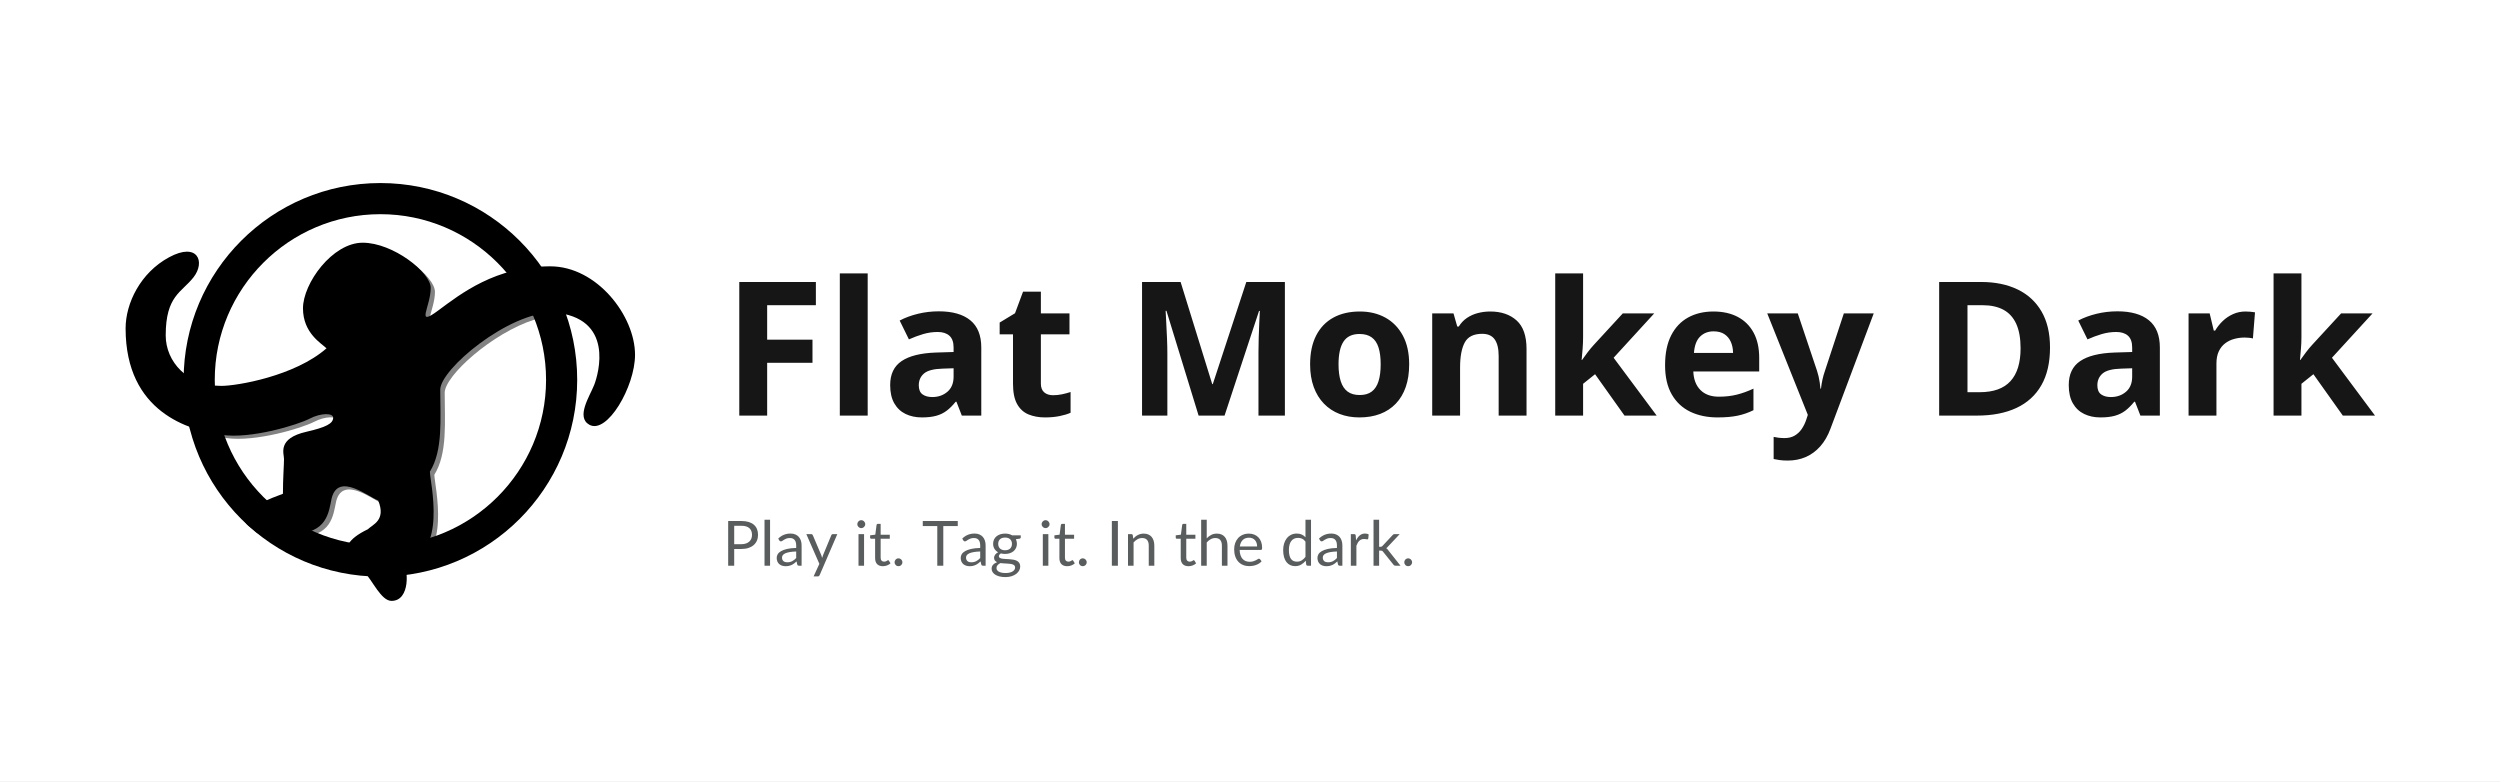
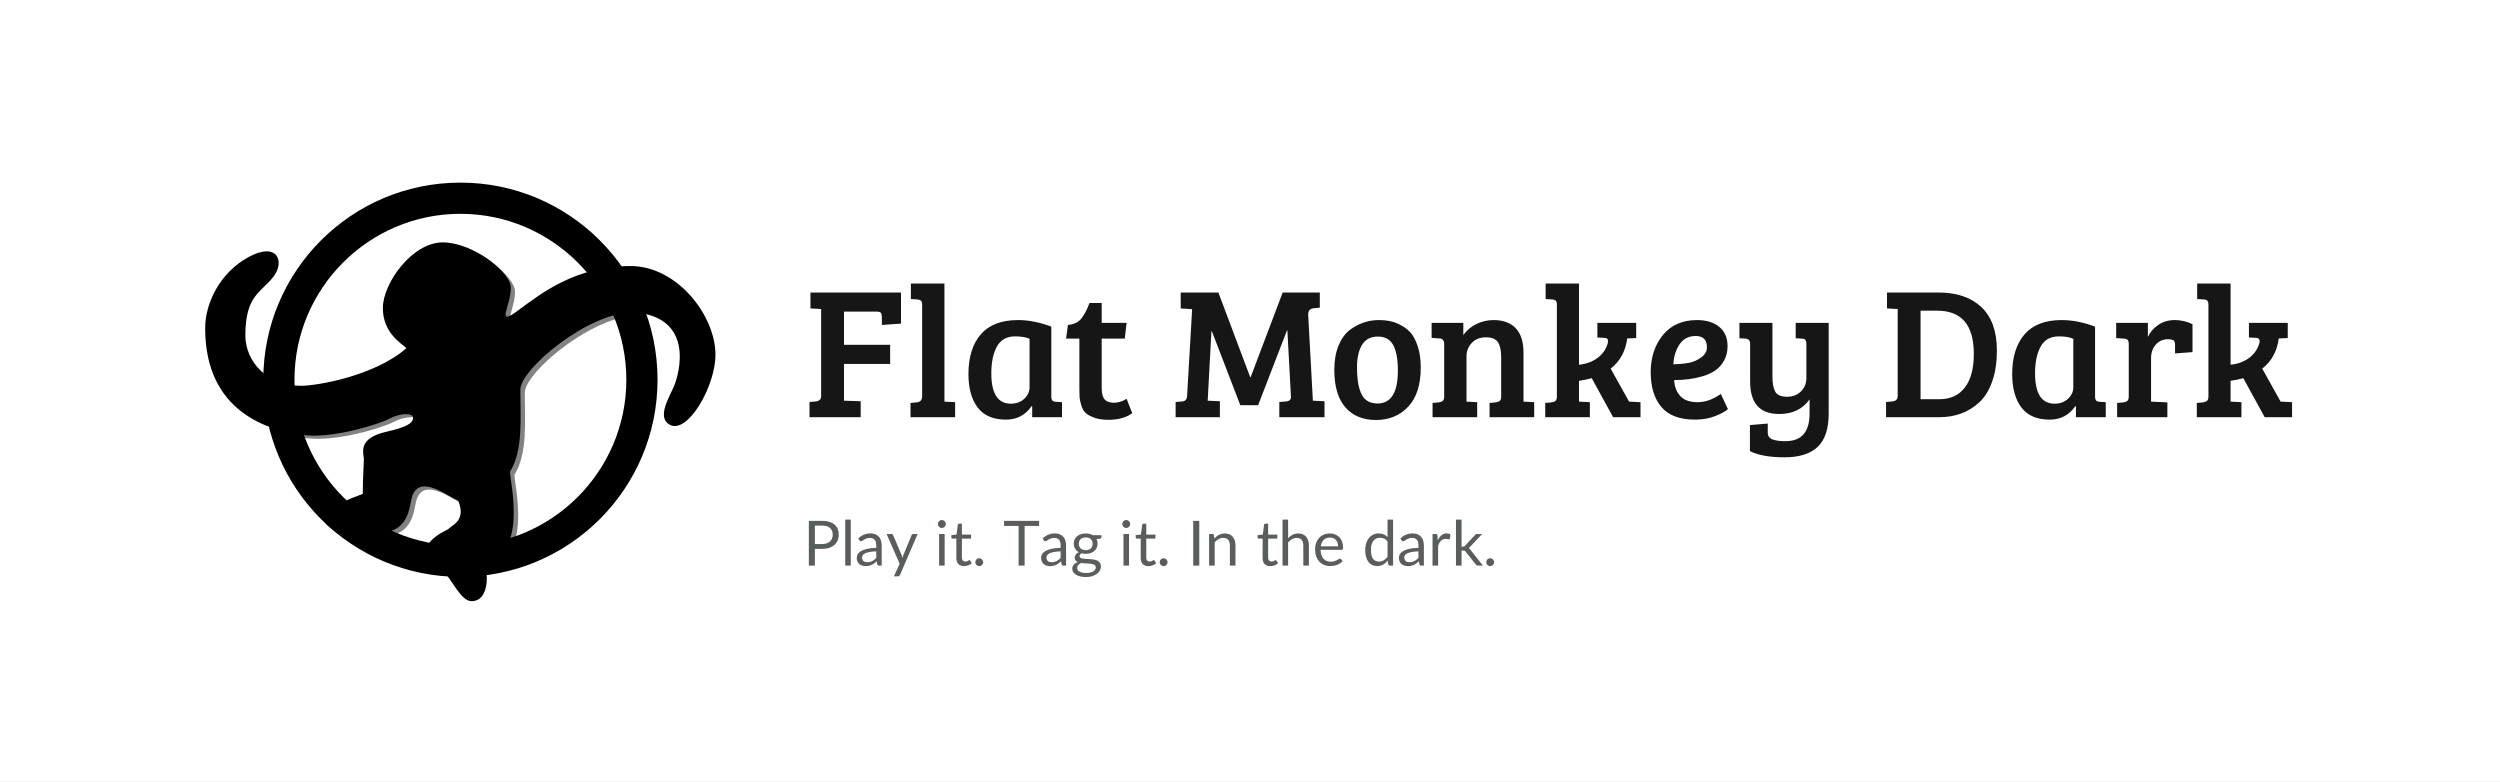
<svg xmlns="http://www.w3.org/2000/svg" width="1600" height="500" viewBox="0 0 1600 500" role="img" aria-label="Flat Monkey Dark">
  <rect width="1600" height="500" fill="#ffffff" />
-   <svg x="80.0" y="100.3" width="326.5" height="299.5" viewBox="0 0 245.76 225.43">
+   <svg x="130.9" y="100.0" width="327.1" height="300.0" viewBox="0 0 245.76 225.43">
    <style type="text/css">
	.st0{fill:#828282;}
</style>
    <path class="st0" d="M116.54,43.33c14.59,0,32.78,14.31,32.78,21.78c0,8.98-7.52,19.14,3.51,10.95l1.25,4.68l-10.45,3.84  L116.54,43.33z" />
    <path class="st0" d="M124.13,167.1c-4.27-1.42-19.21-13.88-22.41-1.07c-1.42,6.76-2.13,17.08-18.5,17.08  c-2.13,0-9.6,4.62-17.43-0.36c-4.45-4.45-16.72-8.19,12.45-18.86c0-7.47,0.52-13.99,0.52-16.72c0-2.73-3.37-9.96,10.87-13.17  c9.25-2.13,12.81-3.91,12.81-6.76c0-2.29-5.77-2.43-11.39,0.49c-5.62,2.91-28.1,9.86-42.34,7.78c-4.71-0.69-11.26-2.05-17.48-4.61  c0,0-0.93-3.19-0.11-6.89l180.9-58.22l1.21,8.81c-4.91,0.19-12.04,2.62-15.91,3.84c-20.29,6.41-43.31,27.06-43.31,35.27  c0,13.87,1.42,29.17-4.98,39.49c0,4.98,8.89,40.2-12.81,44.12c0.76,0.76,0.63,2.84-0.56,4.11L124.13,167.1z" />
    <path d="M123.04,27.68c44,0,79.8,35.8,79.8,79.8c0,44-35.8,79.8-79.8,79.8c-44,0-79.8-35.8-79.8-79.8  C43.24,63.47,79.04,27.68,123.04,27.68 M123.04,12.68c-52.36,0-94.8,42.44-94.8,94.8c0,52.36,42.44,94.8,94.8,94.8  c52.36,0,94.8-42.44,94.8-94.8C217.85,55.12,175.4,12.68,123.04,12.68L123.04,12.68z" />
    <path d="M33.04,58.04c-5.73,7.37-13.43,8.83-13.43,28.04c0,12.64,10.42,24.32,26.79,24.32c7.47,0,35.37-4.68,50.67-18.1  c-2.31-2.31-11.33-7.25-11.33-19.27c0-12.02,14.17-31.61,28.76-31.61c14.59,0,32.78,14.31,32.78,21.78c0,8.98-7.52,19.14,3.51,10.95  c11.03-8.18,27.75-21.35,54.08-21.35c22.41,0,40.83,23.79,40.83,42.65c0,15.3-13.5,38.54-22.07,33.63  c-6.44-3.69,0.21-13.67,2.34-19.01c2.14-5.34,10.08-32.74-19.66-35.06c-21.81,0-54.45,27.42-54.45,37.2  c0,13.87,1.42,29.17-4.98,39.49c0,4.98,8.89,40.2-12.81,44.12c2.31,2.31,3.56,18.15-5.69,18.15c-4.98,0-9.25-9.96-12.81-13.52  c-3.56-3.56-18.5-11.38,1.42-20.99c2.31-2.31,8.89-4.27,4.98-13.88c-4.27-1.42-19.21-13.88-22.41-1.07  c-1.42,6.76-2.13,17.08-18.5,17.08c-2.13,0-9.6,4.62-17.43-0.36c-4.45-4.45-16.72-8.19,12.45-18.86c0-7.47,0.52-13.99,0.52-16.72  c0-2.73-3.37-9.96,10.87-13.17c9.25-2.13,12.81-3.91,12.81-6.76c0-2.29-5.77-2.43-11.39,0.49c-5.62,2.91-28.1,9.86-42.34,7.78  C31,131.74,0.29,123.22,0.29,82.69c0-12.1,7.14-26.81,20.98-34.27C35.1,40.96,38.77,50.67,33.04,58.04" />
  </svg>
-   <path d="M490.98 232.18L490.98 265.98L473.14 265.98L473.14 180.47L522.16 180.47L522.16 195.33L490.98 195.33L490.98 217.38L519.99 217.38L519.99 232.18M555.32 174.97L555.32 265.98L537.48 265.98L537.48 174.97M600.83 199.25Q613.99 199.25 621 204.98Q628.02 210.71 628.02 222.41L628.02 265.98L615.56 265.98L612.11 257.09L611.65 257.09Q608.84 260.60 605.91 262.83Q602.99 265.05 599.19 266.10Q595.39 267.15 589.95 267.15Q584.16 267.15 579.56 264.93Q574.97 262.71 572.34 258.12Q569.71 253.53 569.71 246.45Q569.71 236.04 577.02 231.10Q584.33 226.15 598.95 225.63L610.30 225.28L610.30 222.41Q610.30 217.26 607.61 214.86Q604.92 212.47 600.12 212.47Q595.39 212.47 590.82 213.81Q586.26 215.16 581.70 217.20L575.79 205.15Q581 202.41 587.46 200.83Q593.92 199.25 600.83 199.25M610.30 241.07L610.30 235.69L603.40 235.92Q594.74 236.15 591.38 239.02Q588.02 241.89 588.02 246.57Q588.02 250.66 590.41 252.39Q592.81 254.11 596.67 254.11Q602.40 254.11 606.35 250.72Q610.30 247.33 610.30 241.07M673.94 252.94Q676.86 252.94 679.64 252.36Q682.42 251.77 685.17 250.89L685.17 264.17Q682.30 265.46 678.06 266.31Q673.82 267.15 668.79 267.15Q662.94 267.15 658.29 265.25Q653.64 263.35 650.98 258.64Q648.32 253.94 648.32 245.51L648.32 213.99L639.78 213.99L639.78 206.44L649.61 200.48L654.75 186.67L666.16 186.67L666.16 200.59L684.47 200.59L684.47 213.99L666.16 213.99L666.16 245.51Q666.16 249.26 668.29 251.10Q670.43 252.94 673.94 252.94M783.72 265.98L767.11 265.98L746.52 198.90L746 198.90Q746.11 201.29 746.38 206.12Q746.64 210.95 746.88 216.38Q747.11 221.82 747.11 226.21L747.11 265.98L730.91 265.98L730.91 180.47L755.59 180.47L775.83 245.86L776.18 245.86L797.64 180.47L822.33 180.47L822.33 265.98L805.42 265.98L805.42 225.51Q805.42 221.47 805.57 216.21Q805.72 210.95 805.95 206.18Q806.18 201.41 806.30 199.01L805.78 199.01M901.87 233.17Q901.87 241.36 899.68 247.68Q897.49 253.99 893.31 258.35Q889.12 262.71 883.25 264.93Q877.37 267.15 870 267.15Q863.10 267.15 857.33 264.93Q851.57 262.71 847.33 258.35Q843.09 253.99 840.78 247.68Q838.47 241.36 838.47 233.17Q838.47 222.29 842.33 214.75Q846.19 207.20 853.33 203.28Q860.46 199.36 870.35 199.36Q879.53 199.36 886.64 203.28Q893.74 207.20 897.81 214.75Q901.87 222.29 901.87 233.17M856.66 233.17Q856.66 239.61 858.07 243.99Q859.47 248.38 862.45 250.60Q865.44 252.82 870.23 252.82Q874.97 252.82 877.92 250.60Q880.88 248.38 882.25 243.99Q883.63 239.61 883.63 233.17Q883.63 226.68 882.25 222.38Q880.88 218.08 877.89 215.92Q874.91 213.75 870.11 213.75Q863.04 213.75 859.85 218.61Q856.66 223.46 856.66 233.17M953.76 199.36Q964.23 199.36 970.60 205.07Q976.98 210.77 976.98 223.35L976.98 265.98L959.14 265.98L959.14 227.79Q959.14 220.77 956.59 217.20Q954.05 213.64 948.61 213.64Q940.42 213.64 937.44 219.19Q934.45 224.75 934.45 235.22L934.45 265.98L916.61 265.98L916.61 200.59L930.24 200.59L932.64 208.96L933.63 208.96Q935.74 205.56 938.87 203.46Q942 201.35 945.83 200.36Q949.66 199.36 953.76 199.36M995.34 174.97L1013.18 174.97L1013.18 215.68Q1013.18 219.37 1012.89 223.05Q1012.60 226.74 1012.25 230.42L1012.48 230.42Q1014.29 227.85 1016.19 225.33Q1018.09 222.82 1020.26 220.48L1038.57 200.59L1058.69 200.59L1032.72 228.96L1060.27 265.98L1039.68 265.98L1020.84 239.49L1013.18 245.63L1013.18 265.98L995.34 265.98M1096.59 199.36Q1105.65 199.36 1112.21 202.84Q1118.76 206.32 1122.32 212.93Q1125.89 219.54 1125.89 229.08L1125.89 237.73L1083.72 237.73Q1084.01 245.28 1088.25 249.58Q1092.49 253.88 1100.04 253.88Q1106.30 253.88 1111.50 252.59Q1116.71 251.30 1122.21 248.73L1122.21 262.53Q1117.35 264.93 1112.06 266.04Q1106.77 267.15 1099.22 267.15Q1089.39 267.15 1081.82 263.53Q1074.25 259.90 1069.95 252.47Q1065.65 245.04 1065.65 233.76Q1065.65 222.29 1069.54 214.66Q1073.43 207.03 1080.39 203.20Q1087.35 199.36 1096.59 199.36M1096.71 212.06Q1091.50 212.06 1088.08 215.39Q1084.66 218.72 1084.13 225.86L1109.16 225.86Q1109.11 221.88 1107.73 218.78Q1106.36 215.68 1103.64 213.87Q1100.92 212.06 1096.71 212.06M1157.01 265.52L1131.04 200.59L1150.58 200.59L1162.92 237.38Q1163.50 239.14 1163.91 240.95Q1164.32 242.76 1164.61 244.69Q1164.91 246.62 1165.08 248.73L1165.43 248.73Q1165.78 245.57 1166.40 242.82Q1167.01 240.07 1167.95 237.38L1180.05 200.59L1199.18 200.59L1171.51 274.35Q1169 281.13 1164.96 285.67Q1160.93 290.20 1155.69 292.48Q1150.46 294.76 1144.20 294.76Q1141.16 294.76 1138.94 294.44Q1136.71 294.12 1135.13 293.77L1135.13 279.61Q1136.36 279.91 1138.23 280.14Q1140.11 280.37 1142.15 280.37Q1145.90 280.37 1148.59 278.79Q1151.28 277.21 1153.09 274.55Q1154.90 271.89 1155.96 268.73M1312.01 222.41Q1312.01 236.86 1306.48 246.54Q1300.95 256.22 1290.48 261.10Q1280.01 265.98 1265.27 265.98L1241.06 265.98L1241.06 180.47L1267.91 180.47Q1281.36 180.47 1291.24 185.24Q1301.13 190.01 1306.57 199.33Q1312.01 208.66 1312.01 222.41M1293.17 222.88Q1293.17 213.40 1290.40 207.29Q1287.62 201.18 1282.21 198.25Q1276.80 195.33 1268.84 195.33L1259.19 195.33L1259.19 251.01L1266.97 251.01Q1280.25 251.01 1286.71 243.93Q1293.17 236.86 1293.17 222.88M1355.12 199.25Q1368.28 199.25 1375.30 204.98Q1382.31 210.71 1382.31 222.41L1382.31 265.98L1369.86 265.98L1366.40 257.09L1365.94 257.09Q1363.13 260.60 1360.20 262.83Q1357.28 265.05 1353.48 266.10Q1349.68 267.15 1344.24 267.15Q1338.45 267.15 1333.85 264.93Q1329.26 262.71 1326.63 258.12Q1324 253.53 1324 246.45Q1324 236.04 1331.31 231.10Q1338.62 226.15 1353.24 225.63L1364.59 225.28L1364.59 222.41Q1364.59 217.26 1361.90 214.86Q1359.21 212.47 1354.41 212.47Q1349.68 212.47 1345.11 213.81Q1340.55 215.16 1335.99 217.20L1330.08 205.15Q1335.29 202.41 1341.75 200.83Q1348.21 199.25 1355.12 199.25M1364.59 241.07L1364.59 235.69L1357.69 235.92Q1349.03 236.15 1345.67 239.02Q1342.31 241.89 1342.31 246.57Q1342.31 250.66 1344.70 252.39Q1347.10 254.11 1350.96 254.11Q1356.70 254.11 1360.64 250.72Q1364.59 247.33 1364.59 241.07M1437.18 199.36Q1438.52 199.36 1440.31 199.51Q1442.09 199.66 1443.20 199.89L1441.86 216.62Q1440.98 216.33 1439.37 216.18Q1437.76 216.03 1436.59 216.03Q1433.14 216.03 1429.90 216.91Q1426.65 217.79 1424.08 219.75Q1421.50 221.71 1420.01 224.90Q1418.52 228.08 1418.52 232.70L1418.52 265.98L1400.68 265.98L1400.68 200.59L1414.19 200.59L1416.82 211.59L1417.70 211.59Q1419.63 208.25 1422.53 205.48Q1425.42 202.70 1429.14 201.03Q1432.85 199.36 1437.18 199.36M1455.08 174.97L1472.92 174.97L1472.92 215.68Q1472.92 219.37 1472.62 223.05Q1472.33 226.74 1471.98 230.42L1472.21 230.42Q1474.03 227.85 1475.93 225.33Q1477.83 222.82 1479.99 220.48L1498.30 200.59L1518.42 200.59L1492.45 228.96L1520 265.98L1499.41 265.98L1480.58 239.49L1472.92 245.63L1472.92 265.98L1455.08 265.98" fill="#161616" />
-   <path d="M469.89 348.28L474.48 348.28Q476.13 348.28 477.40 347.84Q478.67 347.40 479.54 346.61Q480.41 345.82 480.85 344.72Q481.29 343.62 481.29 342.31Q481.29 339.57 479.60 338.03Q477.91 336.50 474.48 336.50L469.89 336.50L469.89 348.28M466.03 333.44L474.48 333.44Q477.19 333.44 479.20 334.07Q481.21 334.70 482.52 335.86Q483.84 337.02 484.49 338.65Q485.14 340.29 485.14 342.31Q485.14 344.30 484.44 345.96Q483.74 347.62 482.39 348.81Q481.05 350.01 479.06 350.68Q477.07 351.35 474.48 351.35L469.89 351.35L469.89 362.05L466.03 362.05M489.29 332.64L492.84 332.64L492.84 362.05L489.29 362.05M509.56 357.14L509.56 352.95Q507.10 353.03 505.37 353.34Q503.65 353.65 502.56 354.14Q501.47 354.64 500.98 355.32Q500.49 356 500.49 356.84Q500.49 357.64 500.75 358.22Q501.01 358.80 501.46 359.17Q501.91 359.54 502.52 359.70Q503.13 359.87 503.83 359.87Q504.76 359.87 505.54 359.68Q506.32 359.50 507.01 359.14Q507.70 358.78 508.33 358.28Q508.96 357.78 509.56 357.14M498.71 345.82L498.08 344.68Q499.75 343.06 501.69 342.27Q503.63 341.47 505.98 341.47Q507.68 341.47 509 342.03Q510.31 342.59 511.21 343.58Q512.11 344.58 512.57 346Q513.03 347.42 513.03 349.11L513.03 362.05L511.45 362.05Q510.93 362.05 510.65 361.88Q510.37 361.71 510.21 361.21L509.81 359.30Q509.02 360.03 508.26 360.60Q507.50 361.17 506.66 361.56Q505.82 361.95 504.87 362.16Q503.93 362.37 502.77 362.37Q501.59 362.37 500.55 362.04Q499.51 361.71 498.74 361.05Q497.98 360.39 497.53 359.39Q497.08 358.38 497.08 357Q497.08 355.80 497.74 354.69Q498.39 353.59 499.87 352.73Q501.35 351.87 503.73 351.32Q506.10 350.77 509.56 350.69L509.56 349.11Q509.56 346.76 508.54 345.55Q507.52 344.34 505.56 344.34Q504.24 344.34 503.36 344.67Q502.47 345 501.82 345.41Q501.17 345.82 500.70 346.15Q500.23 346.48 499.77 346.48Q499.41 346.48 499.15 346.29Q498.89 346.10 498.71 345.82M533.07 341.83L535.89 341.83L524.61 368.02Q524.43 368.42 524.16 368.66Q523.89 368.90 523.33 368.90L520.70 368.90L524.39 360.87L516.04 341.83L519.12 341.83Q519.58 341.83 519.85 342.06Q520.12 342.29 520.22 342.57L525.63 355.30Q525.95 356.14 526.17 357.06Q526.45 356.12 526.76 355.28L532.02 342.57Q532.14 342.25 532.42 342.04Q532.71 341.83 533.07 341.83M549.44 341.83L553 341.83L553 362.05L549.44 362.05L549.44 341.83M553.76 335.48Q553.76 336 553.55 336.45Q553.34 336.90 552.99 337.24Q552.64 337.59 552.17 337.79Q551.70 337.99 551.18 337.99Q550.66 337.99 550.21 337.79Q549.76 337.59 549.42 337.24Q549.09 336.90 548.89 336.45Q548.69 336 548.69 335.48Q548.69 334.96 548.89 334.49Q549.09 334.02 549.42 333.67Q549.76 333.32 550.21 333.12Q550.66 332.92 551.18 332.92Q551.70 332.92 552.17 333.12Q552.64 333.32 552.99 333.67Q553.34 334.02 553.55 334.49Q553.76 334.96 553.76 335.48M565.04 362.37Q562.64 362.37 561.35 361.03Q560.07 359.69 560.07 357.18L560.07 344.80L557.63 344.80Q557.31 344.80 557.09 344.61Q556.87 344.42 556.87 344.02L556.87 342.61L560.19 342.19L561 335.94Q561.06 335.64 561.27 335.45Q561.48 335.26 561.82 335.26L563.62 335.26L563.62 342.23L569.47 342.23L569.47 344.80L563.62 344.80L563.62 356.94Q563.62 358.22 564.24 358.84Q564.86 359.46 565.84 359.46Q566.39 359.46 566.80 359.31Q567.21 359.16 567.51 358.98Q567.81 358.80 568.02 358.65Q568.23 358.50 568.39 358.50Q568.67 358.50 568.89 358.84L569.93 360.53Q569.01 361.39 567.71 361.88Q566.41 362.37 565.04 362.37M572.54 359.85Q572.54 359.34 572.73 358.88Q572.92 358.42 573.25 358.08Q573.58 357.74 574.04 357.54Q574.50 357.34 575.02 357.34Q575.54 357.34 576 357.54Q576.46 357.74 576.80 358.08Q577.14 358.42 577.34 358.88Q577.53 359.34 577.53 359.85Q577.53 360.39 577.34 360.84Q577.14 361.29 576.80 361.63Q576.46 361.97 576 362.16Q575.54 362.35 575.02 362.35Q574.50 362.35 574.04 362.16Q573.58 361.97 573.25 361.63Q572.92 361.29 572.73 360.84Q572.54 360.39 572.54 359.85M612.97 333.44L612.97 336.70L603.71 336.70L603.71 362.05L599.86 362.05L599.86 336.70L590.57 336.70L590.57 333.44M627.33 357.14L627.33 352.95Q624.87 353.03 623.14 353.34Q621.42 353.65 620.33 354.14Q619.24 354.64 618.75 355.32Q618.26 356 618.26 356.84Q618.26 357.64 618.52 358.22Q618.78 358.80 619.23 359.17Q619.68 359.54 620.29 359.70Q620.90 359.87 621.60 359.87Q622.54 359.87 623.31 359.68Q624.09 359.50 624.78 359.14Q625.47 358.78 626.10 358.28Q626.73 357.78 627.33 357.14M616.49 345.82L615.85 344.68Q617.52 343.06 619.46 342.27Q621.40 341.47 623.75 341.47Q625.45 341.47 626.77 342.03Q628.09 342.59 628.98 343.58Q629.88 344.58 630.34 346Q630.80 347.42 630.80 349.11L630.80 362.05L629.22 362.05Q628.70 362.05 628.42 361.88Q628.15 361.71 627.99 361.21L627.59 359.30Q626.79 360.03 626.03 360.60Q625.27 361.17 624.43 361.56Q623.59 361.95 622.65 362.16Q621.70 362.37 620.54 362.37Q619.36 362.37 618.32 362.04Q617.28 361.71 616.52 361.05Q615.75 360.39 615.30 359.39Q614.85 358.38 614.85 357Q614.85 355.80 615.51 354.69Q616.17 353.59 617.64 352.73Q619.12 351.87 621.50 351.32Q623.87 350.77 627.33 350.69L627.33 349.11Q627.33 346.76 626.31 345.55Q625.29 344.34 623.33 344.34Q622.02 344.34 621.13 344.67Q620.24 345 619.59 345.41Q618.94 345.82 618.47 346.15Q618 346.48 617.54 346.48Q617.18 346.48 616.93 346.29Q616.67 346.10 616.49 345.82M643.26 352.17Q644.34 352.17 645.16 351.87Q645.97 351.57 646.53 351.03Q647.09 350.49 647.37 349.74Q647.65 348.99 647.65 348.10Q647.65 346.24 646.52 345.14Q645.39 344.04 643.26 344.04Q641.10 344.04 639.97 345.14Q638.85 346.24 638.85 348.10Q638.85 348.99 639.14 349.74Q639.43 350.49 639.98 351.03Q640.54 351.57 641.36 351.87Q642.18 352.17 643.26 352.17M649.67 363.15Q649.67 362.41 649.25 361.95Q648.83 361.49 648.12 361.23Q647.41 360.97 646.47 360.86Q645.53 360.75 644.49 360.69Q643.44 360.63 642.36 360.57Q641.28 360.51 640.28 360.37Q639.17 360.89 638.46 361.68Q637.75 362.47 637.75 363.53Q637.75 364.21 638.10 364.80Q638.45 365.38 639.17 365.81Q639.88 366.24 640.97 366.49Q642.06 366.74 643.54 366.74Q644.98 366.74 646.11 366.48Q647.25 366.22 648.04 365.74Q648.83 365.27 649.25 364.61Q649.67 363.95 649.67 363.15M647.79 342.63L653.28 342.63L653.28 343.94Q653.28 344.60 652.44 344.78L650.15 345.08Q650.83 346.40 650.83 348Q650.83 349.47 650.26 350.68Q649.69 351.89 648.69 352.75Q647.69 353.61 646.29 354.06Q644.90 354.52 643.26 354.52Q641.84 354.52 640.58 354.18Q639.94 354.58 639.61 355.03Q639.27 355.48 639.27 355.94Q639.27 356.66 639.85 357.03Q640.44 357.40 641.40 357.56Q642.36 357.72 643.59 357.76Q644.82 357.80 646.10 357.89Q647.39 357.98 648.62 358.20Q649.85 358.42 650.81 358.92Q651.76 359.42 652.35 360.29Q652.94 361.17 652.94 362.57Q652.94 363.87 652.29 365.09Q651.64 366.30 650.43 367.25Q649.21 368.20 647.44 368.77Q645.67 369.34 643.46 369.34Q641.24 369.34 639.59 368.90Q637.93 368.46 636.83 367.72Q635.73 366.98 635.18 366.01Q634.63 365.05 634.63 363.99Q634.63 362.49 635.57 361.45Q636.51 360.41 638.15 359.79Q637.25 359.40 636.72 358.73Q636.19 358.06 636.19 356.92Q636.19 356.48 636.35 356.01Q636.51 355.54 636.84 355.07Q637.17 354.60 637.65 354.18Q638.13 353.77 638.77 353.45Q637.27 352.61 636.43 351.22Q635.59 349.83 635.59 348Q635.59 346.52 636.16 345.31Q636.73 344.10 637.75 343.25Q638.77 342.41 640.17 341.95Q641.58 341.49 643.26 341.49Q644.58 341.49 645.71 341.78Q646.85 342.07 647.79 342.63M667.40 341.83L670.95 341.83L670.95 362.05L667.40 362.05L667.40 341.83M671.71 335.48Q671.71 336 671.50 336.45Q671.29 336.90 670.94 337.24Q670.59 337.59 670.12 337.79Q669.65 337.99 669.13 337.99Q668.61 337.99 668.16 337.79Q667.72 337.59 667.38 337.24Q667.04 336.90 666.84 336.45Q666.64 336 666.64 335.48Q666.64 334.96 666.84 334.49Q667.04 334.02 667.38 333.67Q667.72 333.32 668.16 333.12Q668.61 332.92 669.13 332.92Q669.65 332.92 670.12 333.12Q670.59 333.32 670.94 333.67Q671.29 334.02 671.50 334.49Q671.71 334.96 671.71 335.48M682.99 362.37Q680.59 362.37 679.30 361.03Q678.02 359.69 678.02 357.18L678.02 344.80L675.58 344.80Q675.26 344.80 675.04 344.61Q674.82 344.42 674.82 344.02L674.82 342.61L678.14 342.19L678.96 335.94Q679.02 335.64 679.23 335.45Q679.43 335.26 679.77 335.26L681.57 335.26L681.57 342.23L687.42 342.23L687.42 344.80L681.57 344.80L681.57 356.94Q681.57 358.22 682.19 358.84Q682.81 359.46 683.79 359.46Q684.35 359.46 684.76 359.31Q685.16 359.16 685.46 358.98Q685.76 358.80 685.97 358.65Q686.18 358.50 686.34 358.50Q686.62 358.50 686.84 358.84L687.88 360.53Q686.96 361.39 685.66 361.88Q684.37 362.37 682.99 362.37M690.50 359.85Q690.50 359.34 690.68 358.88Q690.87 358.42 691.20 358.08Q691.53 357.74 691.99 357.54Q692.45 357.34 692.97 357.34Q693.49 357.34 693.95 357.54Q694.41 357.74 694.75 358.08Q695.09 358.42 695.29 358.88Q695.49 359.34 695.49 359.85Q695.49 360.39 695.29 360.84Q695.09 361.29 694.75 361.63Q694.41 361.97 693.95 362.16Q693.49 362.35 692.97 362.35Q692.45 362.35 691.99 362.16Q691.53 361.97 691.20 361.63Q690.87 361.29 690.68 360.84Q690.50 360.39 690.50 359.85M715.45 333.44L715.45 362.05L711.58 362.05L711.58 333.44M724.99 342.57L725.27 344.76Q725.93 344.02 726.67 343.42Q727.41 342.82 728.24 342.40Q729.07 341.97 730 341.74Q730.92 341.51 732 341.51Q733.66 341.51 734.93 342.06Q736.19 342.61 737.04 343.61Q737.89 344.62 738.33 346.04Q738.77 347.46 738.77 349.17L738.77 362.05L735.20 362.05L735.20 349.17Q735.20 346.88 734.15 345.61Q733.10 344.34 730.96 344.34Q729.39 344.34 728.02 345.10Q726.65 345.86 725.49 347.16L725.49 362.05L721.92 362.05L721.92 341.83L724.06 341.83Q724.81 341.83 724.99 342.57M760.63 362.37Q758.24 362.37 756.95 361.03Q755.66 359.69 755.66 357.18L755.66 344.80L753.22 344.80Q752.90 344.80 752.69 344.61Q752.47 344.42 752.47 344.02L752.47 342.61L755.78 342.19L756.60 335.94Q756.66 335.64 756.87 335.45Q757.08 335.26 757.42 335.26L759.21 335.26L759.21 342.23L765.06 342.23L765.06 344.80L759.21 344.80L759.21 356.94Q759.21 358.22 759.83 358.84Q760.45 359.46 761.43 359.46Q761.99 359.46 762.40 359.31Q762.81 359.16 763.11 358.98Q763.41 358.80 763.62 358.65Q763.83 358.50 763.99 358.50Q764.26 358.50 764.48 358.84L765.52 360.53Q764.60 361.39 763.31 361.88Q762.01 362.37 760.63 362.37M772.31 332.64L772.31 344.52Q773.61 343.14 775.19 342.33Q776.76 341.51 778.82 341.51Q780.48 341.51 781.74 342.06Q783.01 342.61 783.86 343.61Q784.71 344.62 785.15 346.04Q785.59 347.46 785.59 349.17L785.59 362.05L782.01 362.05L782.01 349.17Q782.01 346.88 780.97 345.61Q779.92 344.34 777.78 344.34Q776.20 344.34 774.84 345.10Q773.47 345.86 772.31 347.16L772.31 362.05L768.74 362.05L768.74 332.64M793.49 349.73L804.55 349.73Q804.55 348.49 804.20 347.47Q803.85 346.44 803.19 345.69Q802.52 344.94 801.56 344.53Q800.60 344.12 799.38 344.12Q796.83 344.12 795.34 345.61Q793.85 347.10 793.49 349.73M806.43 357.92L807.43 359.22Q806.77 360.01 805.85 360.60Q804.93 361.19 803.88 361.57Q802.84 361.95 801.72 362.14Q800.60 362.33 799.50 362.33Q797.41 362.33 795.64 361.62Q793.87 360.91 792.58 359.55Q791.30 358.18 790.58 356.16Q789.86 354.14 789.86 351.53Q789.86 349.41 790.51 347.58Q791.16 345.74 792.37 344.39Q793.59 343.04 795.35 342.28Q797.11 341.51 799.30 341.51Q801.12 341.51 802.67 342.12Q804.21 342.72 805.34 343.87Q806.47 345.02 807.11 346.71Q807.75 348.39 807.75 350.55Q807.75 351.39 807.57 351.67Q807.39 351.95 806.89 351.95L793.37 351.95Q793.43 353.87 793.90 355.28Q794.37 356.70 795.21 357.65Q796.05 358.60 797.21 359.07Q798.36 359.54 799.80 359.54Q801.14 359.54 802.11 359.23Q803.08 358.92 803.77 358.56Q804.47 358.20 804.94 357.89Q805.41 357.58 805.75 357.58Q806.19 357.58 806.43 357.92M835.50 356.40L835.50 346.64Q834.50 345.30 833.34 344.77Q832.18 344.24 830.75 344.24Q827.93 344.24 826.41 346.26Q824.90 348.28 824.90 352.01Q824.90 353.99 825.24 355.39Q825.58 356.80 826.23 357.71Q826.89 358.62 827.85 359.04Q828.81 359.46 830.03 359.46Q831.79 359.46 833.09 358.66Q834.40 357.86 835.50 356.40M835.50 332.64L839.05 332.64L839.05 362.05L836.94 362.05Q836.18 362.05 835.98 361.31L835.66 358.86Q834.36 360.41 832.70 361.37Q831.05 362.33 828.87 362.33Q827.13 362.33 825.72 361.66Q824.30 360.99 823.30 359.69Q822.30 358.40 821.76 356.46Q821.22 354.52 821.22 352.01Q821.22 349.77 821.82 347.85Q822.42 345.92 823.54 344.50Q824.66 343.08 826.28 342.28Q827.91 341.47 829.95 341.47Q831.81 341.47 833.13 342.10Q834.46 342.72 835.50 343.84M855.64 357.14L855.64 352.95Q853.19 353.03 851.46 353.34Q849.73 353.65 848.65 354.14Q847.56 354.64 847.07 355.32Q846.58 356 846.58 356.84Q846.58 357.64 846.84 358.22Q847.10 358.80 847.55 359.17Q848 359.54 848.61 359.70Q849.21 359.87 849.91 359.87Q850.85 359.87 851.63 359.68Q852.41 359.50 853.10 359.14Q853.79 358.78 854.42 358.28Q855.04 357.78 855.64 357.14M844.80 345.82L844.16 344.68Q845.84 343.06 847.78 342.27Q849.71 341.47 852.07 341.47Q853.77 341.47 855.08 342.03Q856.40 342.59 857.30 343.58Q858.20 344.58 858.66 346Q859.12 347.42 859.12 349.11L859.12 362.05L857.54 362.05Q857.02 362.05 856.74 361.88Q856.46 361.71 856.30 361.21L855.90 359.30Q855.10 360.03 854.35 360.60Q853.59 361.17 852.75 361.56Q851.91 361.95 850.96 362.16Q850.01 362.37 848.85 362.37Q847.68 362.37 846.64 362.04Q845.60 361.71 844.83 361.05Q844.06 360.39 843.61 359.39Q843.17 358.38 843.17 357Q843.17 355.80 843.82 354.69Q844.48 353.59 845.96 352.73Q847.44 351.87 849.81 351.32Q852.19 350.77 855.64 350.69L855.64 349.11Q855.64 346.76 854.62 345.55Q853.61 344.34 851.65 344.34Q850.33 344.34 849.44 344.67Q848.56 345 847.91 345.41Q847.26 345.82 846.79 346.15Q846.32 346.48 845.86 346.48Q845.50 346.48 845.24 346.29Q844.98 346.10 844.80 345.82M867.66 342.80L867.90 345.88Q868.86 343.80 870.26 342.64Q871.65 341.47 873.67 341.47Q874.31 341.47 874.90 341.61Q875.49 341.75 875.95 342.05L875.69 344.70Q875.57 345.20 875.09 345.20Q874.81 345.20 874.27 345.08Q873.73 344.96 873.05 344.96Q872.09 344.96 871.35 345.24Q870.60 345.52 870.01 346.07Q869.42 346.62 868.95 347.43Q868.48 348.24 868.10 349.27L868.10 362.05L864.53 362.05L864.53 341.83L866.56 341.83Q867.14 341.83 867.36 342.05Q867.58 342.27 867.66 342.80M879.06 332.64L882.64 332.64L882.64 349.95L883.55 349.95Q883.95 349.95 884.22 349.84Q884.49 349.73 884.79 349.39L891.18 342.55Q891.46 342.21 891.77 342.02Q892.08 341.83 892.60 341.83L895.81 341.83L888.37 349.75Q887.83 350.43 887.21 350.81Q887.57 351.05 887.86 351.36Q888.15 351.67 888.41 352.07L896.31 362.05L893.14 362.05Q892.68 362.05 892.35 361.90Q892.02 361.75 891.78 361.35L885.13 353.07Q884.83 352.65 884.54 352.52Q884.25 352.39 883.65 352.39L882.64 352.39L882.64 362.05L879.06 362.05M898.75 359.85Q898.75 359.34 898.94 358.88Q899.13 358.42 899.46 358.08Q899.78 357.74 900.24 357.54Q900.70 357.34 901.22 357.34Q901.74 357.34 902.20 357.54Q902.66 357.74 903 358.08Q903.34 358.42 903.54 358.88Q903.74 359.34 903.74 359.85Q903.74 360.39 903.54 360.84Q903.34 361.29 903 361.63Q902.66 361.97 902.20 362.16Q901.74 362.35 901.22 362.35Q900.70 362.35 900.24 362.16Q899.78 361.97 899.46 361.63Q899.13 361.29 898.94 360.84Q898.75 360.39 898.75 359.85" fill="#5a5d5e" />
+   <path d="M550.84 267L518.08 267L518.08 257.28L522.04 256.92Q525.52 256.56 525.52 253.56L525.52 197.76L518.68 197.40L518.68 187.20L576.64 187.20L576.64 207.12L564.40 207.96L564.40 203.16Q564.40 201.12 563.80 200.28Q563.20 199.44 560.92 199.44L540.16 199.44L540.16 220.68L569.68 220.68L569.68 232.92L540.16 232.92L540.16 256.44L550.84 256.80M582.96 181.44L604.44 181.44L604.44 257.04L611.28 257.40L611.28 267L582.72 267L582.72 257.88L586.68 257.52Q590.16 257.16 590.16 253.68L590.16 194.52Q590.16 191.88 587.16 191.64L582.96 191.40M672.84 209.04L672.84 253.68Q672.84 255.60 673.50 256.32Q674.16 257.04 675.84 257.16L679.68 257.40L679.68 267L660.60 267L660.60 260.04L660.24 259.92Q654.24 268.56 643.80 268.56Q631.56 268.56 625.68 260.76Q619.80 252.96 619.80 239.40Q619.80 223.08 627.72 213.96Q635.64 204.84 651.48 204.84Q661.68 204.84 672.84 209.04M658.92 247.92L658.92 216.84Q655.56 215.28 649.68 215.28Q641.64 215.28 638.04 221.76Q634.44 228.24 634.44 238.92Q634.44 258.36 646.92 258.36Q652.20 258.36 655.56 255.18Q658.92 252 658.92 247.92M697.28 193.92L705.08 193.92L705.08 206.64L721.04 206.64L719.84 216.72L705.08 216.72L705.08 248.28Q705.08 253.56 707 255.66Q708.92 257.76 712.94 257.76Q716.96 257.76 721.04 255.24L724.64 264.48Q718.64 268.68 709.40 268.68Q704 268.68 700.28 267.30Q696.56 265.92 694.76 264.24Q692.96 262.56 692 259.32Q691.04 256.08 690.92 254.22Q690.80 252.36 690.80 248.76L690.80 216.72L682.28 216.72L683.48 207.96Q689.12 207.48 692 203.94Q694.88 200.40 697.28 193.92M755.64 187.20L779.76 187.20L800.16 241.44L800.40 241.44L820.92 187.20L844.68 187.20L844.68 196.92L840.72 197.28Q837.12 197.64 837.24 201.48L840.24 256.44L847.68 256.80L847.68 267L818.76 267L818.76 257.28L823.08 256.92Q826.32 256.68 826.20 253.80L823.92 211.44L823.68 211.44L805.20 259.32L793.80 259.32L775.56 211.92L775.32 211.92L772.92 256.44L780.72 256.80L780.72 267L752.40 267L752.40 257.28L756.72 256.92Q759.48 256.68 759.72 253.68L762.96 197.88L755.64 197.40M881.56 258.24Q894.64 258.24 894.64 237.12Q894.64 226.44 891.70 220.92Q888.76 215.40 881.86 215.40Q874.96 215.40 871.72 220.68Q868.48 225.96 868.48 235.08Q868.48 252 874.72 256.32Q877.48 258.24 881.56 258.24M853.96 236.76Q853.96 227.88 856.60 221.34Q859.24 214.80 863.68 211.32Q872.20 204.84 882.52 204.84Q889.72 204.84 894.70 207.18Q899.68 209.52 902.50 212.58Q905.32 215.64 907.30 221.46Q909.28 227.28 909.28 235.20Q909.28 251.76 901.24 260.28Q893.20 268.80 880.66 268.80Q868.12 268.80 861.04 260.70Q853.96 252.60 853.96 236.76M921.28 216.60L916.24 216.24L916.24 206.64L936.52 206.64L936.52 214.44Q939.64 210 944.80 207.42Q949.96 204.84 955.96 204.84Q965.08 204.84 970.06 210.06Q975.04 215.28 975.04 225.72L975.04 257.04L981.88 257.40L981.88 267L953.32 267L953.32 257.88L957.28 257.52Q959.08 257.28 959.92 256.50Q960.76 255.72 960.76 253.56L960.76 228.84Q960.76 222.24 958.72 219.06Q956.68 215.88 950.98 215.88Q945.28 215.88 941.92 219.48Q938.56 223.08 938.56 228L938.56 257.04L945.40 257.40L945.40 267L916.84 267L916.84 257.88L920.80 257.52Q922.60 257.28 923.44 256.50Q924.28 255.72 924.28 253.56L924.28 220.32Q924.28 216.72 921.28 216.60M996.40 253.56L996.40 195.12Q996.40 193.20 995.74 192.48Q995.08 191.76 993.40 191.64L989.20 191.40L989.20 181.44L1010.56 181.44L1010.56 233.40Q1017.16 232.80 1022.08 229.32Q1027 225.84 1028.80 220.20Q1029.16 219 1029.16 218.28Q1029.16 216.24 1026.88 216.24L1022.32 216L1022.32 206.64L1047.16 206.64L1047.16 216.36L1041.40 216.60Q1039.84 228.84 1030.84 235.92L1042.60 257.04L1049.92 257.40L1049.92 267L1032.40 267L1018.72 242.04Q1014.76 243.12 1010.56 243.72L1010.56 257.04L1010.68 257.04L1017.52 257.40L1017.52 267L988.96 267L988.96 257.88L992.92 257.52Q994.72 257.28 995.56 256.50Q996.40 255.72 996.40 253.56M1086.08 204.84Q1095.08 204.84 1100.36 209.22Q1105.64 213.60 1105.64 221.52Q1105.64 226.80 1103.36 230.82Q1101.08 234.84 1097.72 237.12Q1094.36 239.40 1089.56 240.84Q1081.52 243.24 1071.44 243.24Q1071.80 249.60 1075.40 253.50Q1079 257.40 1086.44 257.40Q1093.88 257.40 1101.32 252.12L1105.88 261.84Q1103.48 264 1097.78 266.28Q1092.08 268.56 1084.76 268.56Q1070.12 268.56 1063.28 260.46Q1056.44 252.36 1056.44 238.20Q1056.44 224.04 1064.24 214.44Q1072.04 204.84 1086.08 204.84M1080.62 232.26Q1085 231.48 1088.72 228.78Q1092.44 226.08 1092.44 222.36Q1092.44 215.04 1085.24 215.04Q1078.52 215.04 1074.92 220.38Q1071.32 225.72 1070.96 233.16Q1076.24 233.04 1080.62 232.26M1158.12 264.72L1158.12 255.60Q1151.52 264.96 1138.68 264.96Q1120.08 264.96 1120.08 244.20L1120.08 220.08Q1120.08 216.84 1117.08 216.72L1113.24 216.48L1113.24 206.64L1134.36 206.64L1134.36 241.08Q1134.36 247.44 1136.16 250.68Q1137.96 253.92 1143.60 253.92Q1149.24 253.92 1152.66 250.44Q1156.08 246.96 1156.08 242.04L1156.08 220.32Q1156.08 218.28 1155.42 217.50Q1154.76 216.72 1153.08 216.72L1149.24 216.48L1149.24 206.64L1170.36 206.64L1170.36 264.72Q1170.36 279.24 1163.34 285.96Q1156.32 292.68 1142.10 292.68Q1127.88 292.68 1119.96 288.72L1119.96 272.04L1131.36 271.08L1131.36 276.84Q1131.36 280.08 1134.36 281.22Q1137.36 282.36 1142.64 282.36Q1158.12 282.36 1158.12 264.72M1241.16 267L1207.08 267L1207.08 257.28L1211.04 256.92Q1214.52 256.56 1214.52 253.56L1214.52 197.76L1207.68 197.40L1207.68 187.20L1240.56 187.20Q1258.20 187.20 1268.10 196.56Q1278 205.92 1278 224.28Q1278 235.68 1275 244.14Q1272 252.60 1266.84 257.40Q1256.52 267 1241.16 267M1239.84 198.84L1229.16 198.84L1229.16 255.48L1241.40 255.48Q1251.72 255.48 1257.48 248.04Q1263.24 240.60 1263.24 226.44Q1263.24 198.84 1239.84 198.84M1340.84 209.04L1340.84 253.68Q1340.84 255.60 1341.50 256.32Q1342.16 257.04 1343.84 257.16L1347.68 257.40L1347.68 267L1328.60 267L1328.60 260.04L1328.24 259.92Q1322.24 268.56 1311.80 268.56Q1299.56 268.56 1293.68 260.76Q1287.80 252.96 1287.80 239.40Q1287.80 223.08 1295.72 213.96Q1303.64 204.84 1319.48 204.84Q1329.68 204.84 1340.84 209.04M1326.92 247.92L1326.92 216.84Q1323.56 215.28 1317.68 215.28Q1309.64 215.28 1306.04 221.76Q1302.44 228.24 1302.44 238.92Q1302.44 258.36 1314.92 258.36Q1320.20 258.36 1323.56 255.18Q1326.92 252 1326.92 247.92M1362.40 253.56L1362.40 220.32Q1362.40 218.40 1361.74 217.62Q1361.08 216.84 1359.40 216.72L1354.36 216.36L1354.36 206.64L1374.64 206.64L1374.64 215.64Q1376.80 210.96 1381.36 207.90Q1385.92 204.84 1391.86 204.84Q1397.80 204.84 1403.20 207.48L1403.20 225.36L1392.04 226.20L1392.04 220.68Q1392.04 218.28 1390.84 217.68Q1389.52 217.08 1387.60 217.08Q1382.80 217.08 1379.74 220.50Q1376.68 223.92 1376.68 229.20L1376.68 257.04L1387.12 257.52L1387.12 267L1354.96 267L1354.96 257.88L1358.92 257.52Q1360.72 257.28 1361.56 256.50Q1362.40 255.72 1362.40 253.56M1413.40 253.56L1413.40 195.12Q1413.40 193.20 1412.74 192.48Q1412.08 191.76 1410.40 191.64L1406.20 191.40L1406.20 181.44L1427.56 181.44L1427.56 233.40Q1434.16 232.80 1439.08 229.32Q1444 225.84 1445.80 220.20Q1446.16 219 1446.16 218.28Q1446.16 216.24 1443.88 216.24L1439.32 216L1439.32 206.64L1464.16 206.64L1464.16 216.36L1458.40 216.60Q1456.84 228.84 1447.84 235.92L1459.60 257.04L1466.92 257.40L1466.92 267L1449.40 267L1435.72 242.04Q1431.76 243.12 1427.56 243.72L1427.56 257.04L1427.68 257.04L1434.52 257.40L1434.52 267L1405.96 267L1405.96 257.88L1409.92 257.52Q1411.72 257.28 1412.56 256.50Q1413.40 255.72 1413.40 253.56" fill="#161616" />
+   <path d="M521.52 348.20L526.12 348.20Q527.78 348.20 529.05 347.76Q530.32 347.32 531.19 346.53Q532.06 345.74 532.50 344.64Q532.94 343.54 532.94 342.22Q532.94 339.48 531.25 337.94Q529.56 336.40 526.12 336.40L521.52 336.40L521.52 348.20M517.66 333.34L526.12 333.34Q528.84 333.34 530.85 333.97Q532.86 334.60 534.18 335.76Q535.50 336.92 536.15 338.56Q536.80 340.20 536.80 342.22Q536.80 344.22 536.10 345.88Q535.40 347.54 534.05 348.74Q532.70 349.94 530.71 350.61Q528.72 351.28 526.12 351.28L521.52 351.28L521.52 362L517.66 362M540.94 332.54L544.50 332.54L544.50 362L540.94 362M560.80 357.08L560.80 352.88Q558.34 352.96 556.61 353.27Q554.88 353.58 553.79 354.08Q552.70 354.58 552.21 355.26Q551.72 355.94 551.72 356.78Q551.72 357.58 551.98 358.16Q552.24 358.74 552.69 359.11Q553.14 359.48 553.75 359.65Q554.36 359.82 555.06 359.82Q556 359.82 556.78 359.63Q557.56 359.44 558.25 359.08Q558.94 358.72 559.57 358.22Q560.20 357.72 560.80 357.08M549.94 345.74L549.30 344.60Q550.98 342.98 552.92 342.18Q554.86 341.38 557.22 341.38Q558.92 341.38 560.24 341.94Q561.56 342.50 562.46 343.50Q563.36 344.50 563.82 345.92Q564.28 347.34 564.28 349.04L564.28 362L562.70 362Q562.18 362 561.90 361.83Q561.62 361.66 561.46 361.16L561.06 359.24Q560.26 359.98 559.50 360.55Q558.74 361.12 557.90 361.51Q557.06 361.90 556.11 362.11Q555.16 362.32 554 362.32Q552.82 362.32 551.78 361.99Q550.74 361.66 549.97 361Q549.20 360.34 548.75 359.33Q548.30 358.32 548.30 356.94Q548.30 355.74 548.96 354.63Q549.62 353.52 551.10 352.66Q552.58 351.80 554.96 351.25Q557.34 350.70 560.80 350.62L560.80 349.04Q560.80 346.68 559.78 345.47Q558.76 344.26 556.80 344.26Q555.48 344.26 554.59 344.59Q553.70 344.92 553.05 345.33Q552.40 345.74 551.93 346.07Q551.46 346.40 551 346.40Q550.64 346.40 550.38 346.21Q550.12 346.02 549.94 345.74M584.48 341.74L587.30 341.74L576 367.98Q575.82 368.38 575.55 368.62Q575.28 368.86 574.72 368.86L572.08 368.86L575.78 360.82L567.42 341.74L570.50 341.74Q570.96 341.74 571.23 341.97Q571.50 342.20 571.60 342.48L577.02 355.24Q577.34 356.08 577.56 357Q577.84 356.06 578.16 355.22L583.42 342.48Q583.54 342.16 583.83 341.95Q584.12 341.74 584.48 341.74M601.02 341.74L604.58 341.74L604.58 362L601.02 362L601.02 341.74M605.34 335.38Q605.34 335.90 605.13 336.35Q604.92 336.80 604.57 337.15Q604.22 337.50 603.75 337.70Q603.28 337.90 602.76 337.90Q602.24 337.90 601.79 337.70Q601.34 337.50 601 337.15Q600.66 336.80 600.46 336.35Q600.26 335.90 600.26 335.38Q600.26 334.86 600.46 334.39Q600.66 333.92 601 333.57Q601.34 333.22 601.79 333.02Q602.24 332.82 602.76 332.82Q603.28 332.82 603.75 333.02Q604.22 333.22 604.57 333.57Q604.92 333.92 605.13 334.39Q605.34 334.86 605.34 335.38M617.04 362.32Q614.64 362.32 613.35 360.98Q612.06 359.64 612.06 357.12L612.06 344.72L609.62 344.72Q609.30 344.72 609.08 344.53Q608.86 344.34 608.86 343.94L608.86 342.52L612.18 342.10L613 335.84Q613.06 335.54 613.27 335.35Q613.48 335.16 613.82 335.16L615.62 335.16L615.62 342.14L621.48 342.14L621.48 344.72L615.62 344.72L615.62 356.88Q615.62 358.16 616.24 358.78Q616.86 359.40 617.84 359.40Q618.40 359.40 618.81 359.25Q619.22 359.10 619.52 358.92Q619.82 358.74 620.03 358.59Q620.24 358.44 620.40 358.44Q620.68 358.44 620.90 358.78L621.94 360.48Q621.02 361.34 619.72 361.83Q618.42 362.32 617.04 362.32M624.22 359.80Q624.22 359.28 624.41 358.82Q624.60 358.36 624.93 358.02Q625.26 357.68 625.72 357.48Q626.18 357.28 626.70 357.28Q627.22 357.28 627.68 357.48Q628.14 357.68 628.48 358.02Q628.82 358.36 629.02 358.82Q629.22 359.28 629.22 359.80Q629.22 360.34 629.02 360.79Q628.82 361.24 628.48 361.58Q628.14 361.92 627.68 362.11Q627.22 362.30 626.70 362.30Q626.18 362.30 625.72 362.11Q625.26 361.92 624.93 361.58Q624.60 361.24 624.41 360.79Q624.22 360.34 624.22 359.80M665.04 333.34L665.04 336.60L655.76 336.60L655.76 362L651.90 362L651.90 336.60L642.60 336.60L642.60 333.34M678.80 357.08L678.80 352.88Q676.34 352.96 674.61 353.27Q672.88 353.58 671.79 354.08Q670.70 354.58 670.21 355.26Q669.72 355.94 669.72 356.78Q669.72 357.58 669.98 358.16Q670.24 358.74 670.69 359.11Q671.14 359.48 671.75 359.65Q672.36 359.82 673.06 359.82Q674 359.82 674.78 359.63Q675.56 359.44 676.25 359.08Q676.94 358.72 677.57 358.22Q678.20 357.72 678.80 357.08M667.94 345.74L667.30 344.60Q668.98 342.98 670.92 342.18Q672.86 341.38 675.22 341.38Q676.92 341.38 678.24 341.94Q679.56 342.50 680.46 343.50Q681.36 344.50 681.82 345.92Q682.28 347.34 682.28 349.04L682.28 362L680.70 362Q680.18 362 679.90 361.83Q679.62 361.66 679.46 361.16L679.06 359.24Q678.26 359.98 677.50 360.55Q676.74 361.12 675.90 361.51Q675.06 361.90 674.11 362.11Q673.16 362.32 672 362.32Q670.82 362.32 669.78 361.99Q668.74 361.66 667.97 361Q667.20 360.34 666.75 359.33Q666.30 358.32 666.30 356.94Q666.30 355.74 666.96 354.63Q667.62 353.52 669.10 352.66Q670.58 351.80 672.96 351.25Q675.34 350.70 678.80 350.62L678.80 349.04Q678.80 346.68 677.78 345.47Q676.76 344.26 674.80 344.26Q673.48 344.26 672.59 344.59Q671.70 344.92 671.05 345.33Q670.40 345.74 669.93 346.07Q669.46 346.40 669 346.40Q668.64 346.40 668.38 346.21Q668.12 346.02 667.94 345.74M694.88 352.10Q695.96 352.10 696.78 351.80Q697.60 351.50 698.16 350.96Q698.72 350.42 699 349.67Q699.28 348.92 699.28 348.02Q699.28 346.16 698.15 345.06Q697.02 343.96 694.88 343.96Q692.72 343.96 691.59 345.06Q690.46 346.16 690.46 348.02Q690.46 348.92 690.75 349.67Q691.04 350.42 691.60 350.96Q692.16 351.50 692.98 351.80Q693.80 352.10 694.88 352.10M701.30 363.10Q701.30 362.36 700.88 361.90Q700.46 361.44 699.75 361.18Q699.04 360.92 698.10 360.81Q697.16 360.70 696.11 360.64Q695.06 360.58 693.98 360.52Q692.90 360.46 691.90 360.32Q690.78 360.84 690.07 361.63Q689.36 362.42 689.36 363.48Q689.36 364.16 689.71 364.75Q690.06 365.34 690.78 365.77Q691.50 366.20 692.59 366.45Q693.68 366.70 695.16 366.70Q696.60 366.70 697.74 366.44Q698.88 366.18 699.67 365.70Q700.46 365.22 700.88 364.56Q701.30 363.90 701.30 363.10M699.42 342.54L704.92 342.54L704.92 343.86Q704.92 344.52 704.08 344.70L701.78 345Q702.46 346.32 702.46 347.92Q702.46 349.40 701.89 350.61Q701.32 351.82 700.32 352.68Q699.32 353.54 697.92 354Q696.52 354.46 694.88 354.46Q693.46 354.46 692.20 354.12Q691.56 354.52 691.22 354.97Q690.88 355.42 690.88 355.88Q690.88 356.60 691.47 356.97Q692.06 357.34 693.02 357.50Q693.98 357.66 695.21 357.70Q696.44 357.74 697.73 357.83Q699.02 357.92 700.25 358.14Q701.48 358.36 702.44 358.86Q703.40 359.36 703.99 360.24Q704.58 361.12 704.58 362.52Q704.58 363.82 703.93 365.04Q703.28 366.26 702.06 367.21Q700.84 368.16 699.07 368.73Q697.30 369.30 695.08 369.30Q692.86 369.30 691.20 368.86Q689.54 368.42 688.44 367.68Q687.34 366.94 686.79 365.97Q686.24 365 686.24 363.94Q686.24 362.44 687.18 361.40Q688.12 360.36 689.76 359.74Q688.86 359.34 688.33 358.67Q687.80 358 687.80 356.86Q687.80 356.42 687.96 355.95Q688.12 355.48 688.45 355.01Q688.78 354.54 689.26 354.12Q689.74 353.70 690.38 353.38Q688.88 352.54 688.04 351.15Q687.20 349.76 687.20 347.92Q687.20 346.44 687.77 345.23Q688.34 344.02 689.36 343.17Q690.38 342.32 691.79 341.86Q693.20 341.40 694.88 341.40Q696.20 341.40 697.34 341.69Q698.48 341.98 699.42 342.54M719.02 341.74L722.58 341.74L722.58 362L719.02 362L719.02 341.74M723.34 335.38Q723.34 335.90 723.13 336.35Q722.92 336.80 722.57 337.15Q722.22 337.50 721.75 337.70Q721.28 337.90 720.76 337.90Q720.24 337.90 719.79 337.70Q719.34 337.50 719 337.15Q718.66 336.80 718.46 336.35Q718.26 335.90 718.26 335.38Q718.26 334.86 718.46 334.39Q718.66 333.92 719 333.57Q719.34 333.22 719.79 333.02Q720.24 332.82 720.76 332.82Q721.28 332.82 721.75 333.02Q722.22 333.22 722.57 333.57Q722.92 333.92 723.13 334.39Q723.34 334.86 723.34 335.38M735.04 362.32Q732.64 362.32 731.35 360.98Q730.06 359.64 730.06 357.12L730.06 344.72L727.62 344.72Q727.30 344.72 727.08 344.53Q726.86 344.34 726.86 343.94L726.86 342.52L730.18 342.10L731 335.84Q731.06 335.54 731.27 335.35Q731.48 335.16 731.82 335.16L733.62 335.16L733.62 342.14L739.48 342.14L739.48 344.72L733.62 344.72L733.62 356.88Q733.62 358.16 734.24 358.78Q734.86 359.40 735.84 359.40Q736.40 359.40 736.81 359.25Q737.22 359.10 737.52 358.92Q737.82 358.74 738.03 358.59Q738.24 358.44 738.40 358.44Q738.68 358.44 738.90 358.78L739.94 360.48Q739.02 361.34 737.72 361.83Q736.42 362.32 735.04 362.32M742.22 359.80Q742.22 359.28 742.41 358.82Q742.60 358.36 742.93 358.02Q743.26 357.68 743.72 357.48Q744.18 357.28 744.70 357.28Q745.22 357.28 745.68 357.48Q746.14 357.68 746.48 358.02Q746.82 358.36 747.02 358.82Q747.22 359.28 747.22 359.80Q747.22 360.34 747.02 360.79Q746.82 361.24 746.48 361.58Q746.14 361.92 745.68 362.11Q745.22 362.30 744.70 362.30Q744.18 362.30 743.72 362.11Q743.26 361.92 742.93 361.58Q742.60 361.24 742.41 360.79Q742.22 360.34 742.22 359.80M767.54 333.34L767.54 362L763.66 362L763.66 333.34M776.90 342.48L777.18 344.68Q777.84 343.94 778.58 343.34Q779.32 342.74 780.15 342.31Q780.98 341.88 781.91 341.65Q782.84 341.42 783.92 341.42Q785.58 341.42 786.85 341.97Q788.12 342.52 788.97 343.53Q789.82 344.54 790.26 345.96Q790.70 347.38 790.70 349.10L790.70 362L787.12 362L787.12 349.10Q787.12 346.80 786.07 345.53Q785.02 344.26 782.88 344.26Q781.30 344.26 779.93 345.02Q778.56 345.78 777.40 347.08L777.40 362L773.82 362L773.82 341.74L775.96 341.74Q776.72 341.74 776.90 342.48M813.04 362.32Q810.64 362.32 809.35 360.98Q808.06 359.64 808.06 357.12L808.06 344.72L805.62 344.72Q805.30 344.72 805.08 344.53Q804.86 344.34 804.86 343.94L804.86 342.52L808.18 342.10L809 335.84Q809.06 335.54 809.27 335.35Q809.48 335.16 809.82 335.16L811.62 335.16L811.62 342.14L817.48 342.14L817.48 344.72L811.62 344.72L811.62 356.88Q811.62 358.16 812.24 358.78Q812.86 359.40 813.84 359.40Q814.40 359.40 814.81 359.25Q815.22 359.10 815.52 358.92Q815.82 358.74 816.03 358.59Q816.24 358.44 816.40 358.44Q816.68 358.44 816.90 358.78L817.94 360.48Q817.02 361.34 815.72 361.83Q814.42 362.32 813.04 362.32M824.40 332.54L824.40 344.44Q825.70 343.06 827.28 342.24Q828.86 341.42 830.92 341.42Q832.58 341.42 833.85 341.97Q835.12 342.52 835.97 343.53Q836.82 344.54 837.26 345.96Q837.70 347.38 837.70 349.10L837.70 362L834.12 362L834.12 349.10Q834.12 346.80 833.07 345.53Q832.02 344.26 829.88 344.26Q828.30 344.26 826.93 345.02Q825.56 345.78 824.40 347.08L824.40 362L820.82 362L820.82 332.54M845.30 349.66L856.38 349.66Q856.38 348.42 856.03 347.39Q855.68 346.36 855.01 345.61Q854.34 344.86 853.38 344.45Q852.42 344.04 851.20 344.04Q848.64 344.04 847.15 345.53Q845.66 347.02 845.30 349.66M858.26 357.86L859.26 359.16Q858.60 359.96 857.68 360.55Q856.76 361.14 855.71 361.52Q854.66 361.90 853.54 362.09Q852.42 362.28 851.32 362.28Q849.22 362.28 847.45 361.57Q845.68 360.86 844.39 359.49Q843.10 358.12 842.38 356.10Q841.66 354.08 841.66 351.46Q841.66 349.34 842.31 347.50Q842.96 345.66 844.18 344.31Q845.40 342.96 847.16 342.19Q848.92 341.42 851.12 341.42Q852.94 341.42 854.49 342.03Q856.04 342.64 857.17 343.79Q858.30 344.94 858.94 346.63Q859.58 348.32 859.58 350.48Q859.58 351.32 859.40 351.60Q859.22 351.88 858.72 351.88L845.18 351.88Q845.24 353.80 845.71 355.22Q846.18 356.64 847.02 357.59Q847.86 358.54 849.02 359.01Q850.18 359.48 851.62 359.48Q852.96 359.48 853.93 359.17Q854.90 358.86 855.60 358.50Q856.30 358.14 856.77 357.83Q857.24 357.52 857.58 357.52Q858.02 357.52 858.26 357.86M888.02 356.34L888.02 346.56Q887.02 345.22 885.86 344.69Q884.70 344.16 883.26 344.16Q880.44 344.16 878.92 346.18Q877.40 348.20 877.40 351.94Q877.40 353.92 877.74 355.33Q878.08 356.74 878.74 357.65Q879.40 358.56 880.36 358.98Q881.32 359.40 882.54 359.40Q884.30 359.40 885.61 358.60Q886.92 357.80 888.02 356.34M888.02 332.54L891.58 332.54L891.58 362L889.46 362Q888.70 362 888.50 361.26L888.18 358.80Q886.88 360.36 885.22 361.32Q883.56 362.28 881.38 362.28Q879.64 362.28 878.22 361.61Q876.80 360.94 875.80 359.64Q874.80 358.34 874.26 356.40Q873.72 354.46 873.72 351.94Q873.72 349.70 874.32 347.77Q874.92 345.84 876.04 344.42Q877.16 343 878.79 342.19Q880.42 341.38 882.46 341.38Q884.32 341.38 885.65 342.01Q886.98 342.64 888.02 343.76M907.80 357.08L907.80 352.88Q905.34 352.96 903.61 353.27Q901.88 353.58 900.79 354.08Q899.70 354.58 899.21 355.26Q898.72 355.94 898.72 356.78Q898.72 357.58 898.98 358.16Q899.24 358.74 899.69 359.11Q900.14 359.48 900.75 359.65Q901.36 359.82 902.06 359.82Q903 359.82 903.78 359.63Q904.56 359.44 905.25 359.08Q905.94 358.72 906.57 358.22Q907.20 357.72 907.80 357.08M896.94 345.74L896.30 344.60Q897.98 342.98 899.92 342.18Q901.86 341.38 904.22 341.38Q905.92 341.38 907.24 341.94Q908.56 342.50 909.46 343.50Q910.36 344.50 910.82 345.92Q911.28 347.34 911.28 349.04L911.28 362L909.70 362Q909.18 362 908.90 361.83Q908.62 361.66 908.46 361.16L908.06 359.24Q907.26 359.98 906.50 360.55Q905.74 361.12 904.90 361.51Q904.06 361.90 903.11 362.11Q902.16 362.32 901 362.32Q899.82 362.32 898.78 361.99Q897.74 361.66 896.97 361Q896.20 360.34 895.75 359.33Q895.30 358.32 895.30 356.94Q895.30 355.74 895.96 354.63Q896.62 353.52 898.10 352.66Q899.58 351.80 901.96 351.25Q904.34 350.70 907.80 350.62L907.80 349.04Q907.80 346.68 906.78 345.47Q905.76 344.26 903.80 344.26Q902.48 344.26 901.59 344.59Q900.70 344.92 900.05 345.33Q899.40 345.74 898.93 346.07Q898.46 346.40 898 346.40Q897.64 346.40 897.38 346.21Q897.12 346.02 896.94 345.74M919.96 342.72L920.20 345.80Q921.16 343.72 922.56 342.55Q923.96 341.38 925.98 341.38Q926.62 341.38 927.21 341.52Q927.80 341.66 928.26 341.96L928 344.62Q927.88 345.12 927.40 345.12Q927.12 345.12 926.58 345Q926.04 344.88 925.36 344.88Q924.40 344.88 923.65 345.16Q922.90 345.44 922.31 345.99Q921.72 346.54 921.25 347.35Q920.78 348.16 920.40 349.20L920.40 362L916.82 362L916.82 341.74L918.86 341.74Q919.44 341.74 919.66 341.96Q919.88 342.18 919.96 342.72M931.82 332.54L935.40 332.54L935.40 349.88L936.32 349.88Q936.72 349.88 936.99 349.77Q937.26 349.66 937.56 349.32L943.96 342.46Q944.24 342.12 944.55 341.93Q944.86 341.74 945.38 341.74L948.60 341.74L941.14 349.68Q940.60 350.36 939.98 350.74Q940.34 350.98 940.63 351.29Q940.92 351.60 941.18 352L949.10 362L945.92 362Q945.46 362 945.13 361.85Q944.80 361.70 944.56 361.30L937.90 353Q937.60 352.58 937.31 352.45Q937.02 352.32 936.42 352.32L935.40 352.32L935.40 362L931.82 362M951.22 359.80Q951.22 359.28 951.41 358.82Q951.60 358.36 951.93 358.02Q952.26 357.68 952.72 357.48Q953.18 357.28 953.70 357.28Q954.22 357.28 954.68 357.48Q955.14 357.68 955.48 358.02Q955.82 358.36 956.02 358.82Q956.22 359.28 956.22 359.80Q956.22 360.34 956.02 360.79Q955.82 361.24 955.48 361.58Q955.14 361.92 954.68 362.11Q954.22 362.30 953.70 362.30Q953.18 362.30 952.72 362.11Q952.26 361.92 951.93 361.58Q951.60 361.24 951.41 360.79Q951.22 360.34 951.22 359.80" fill="#5a5d5e" />
</svg>
